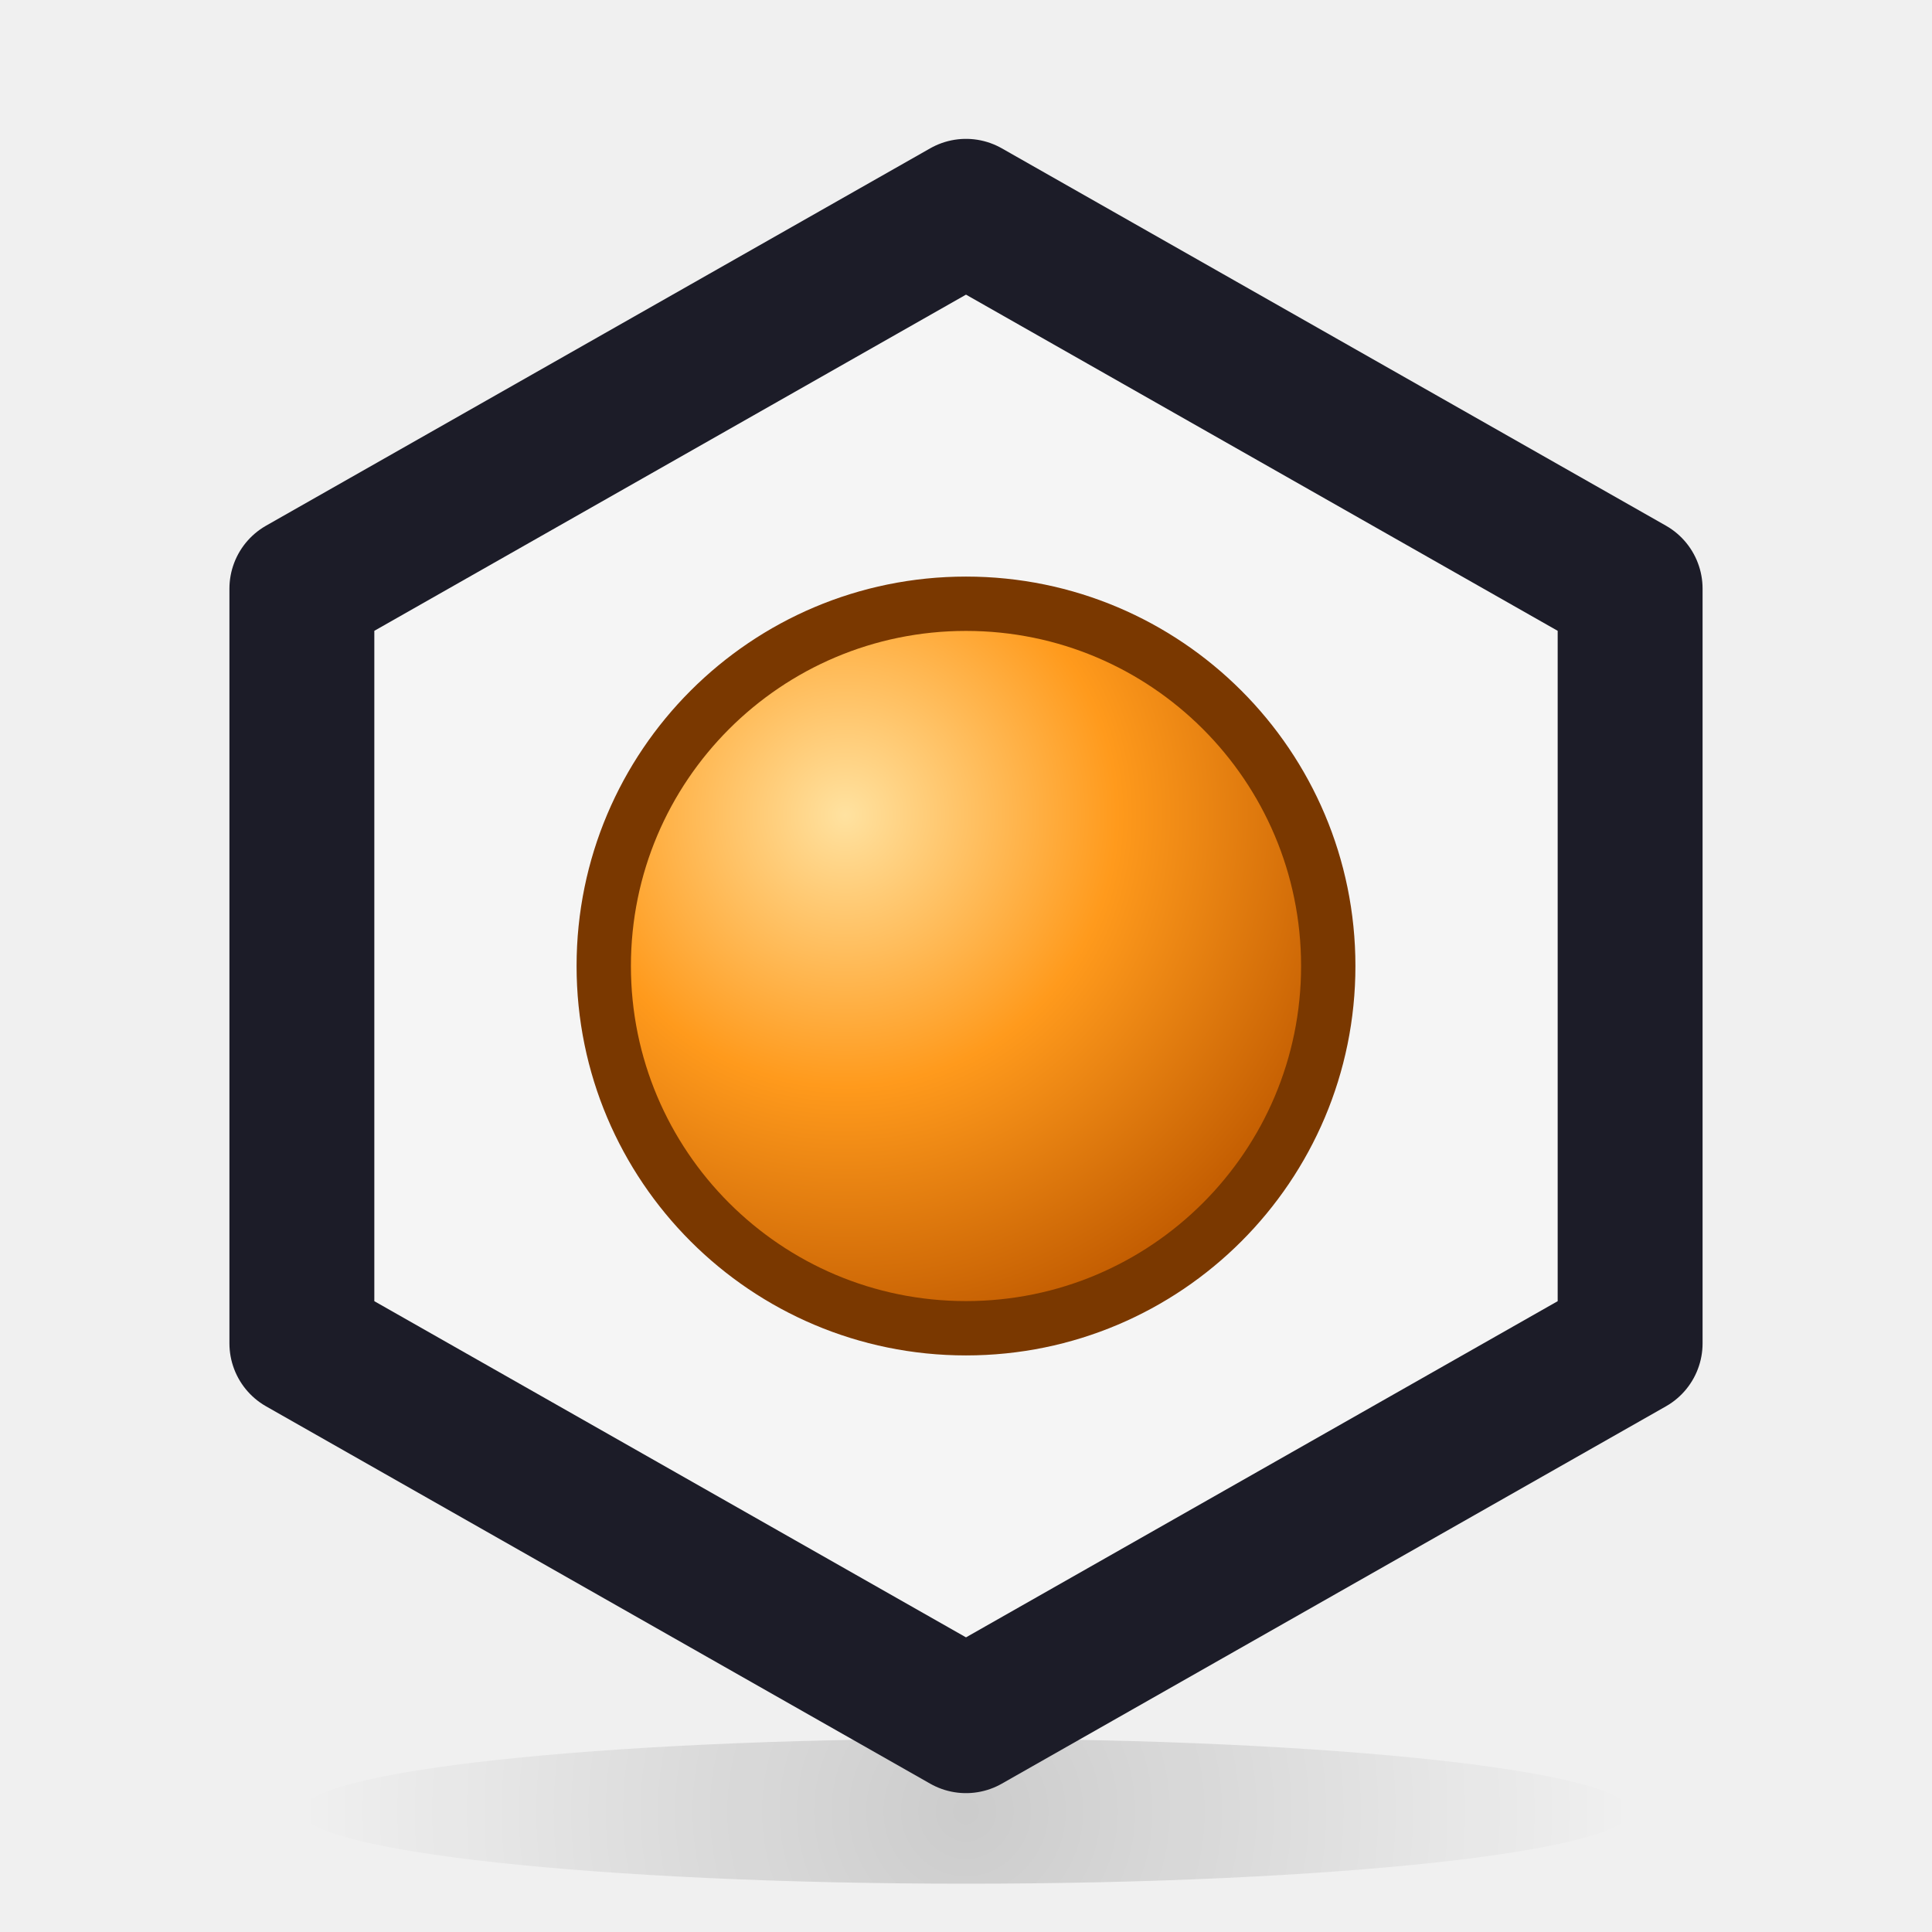
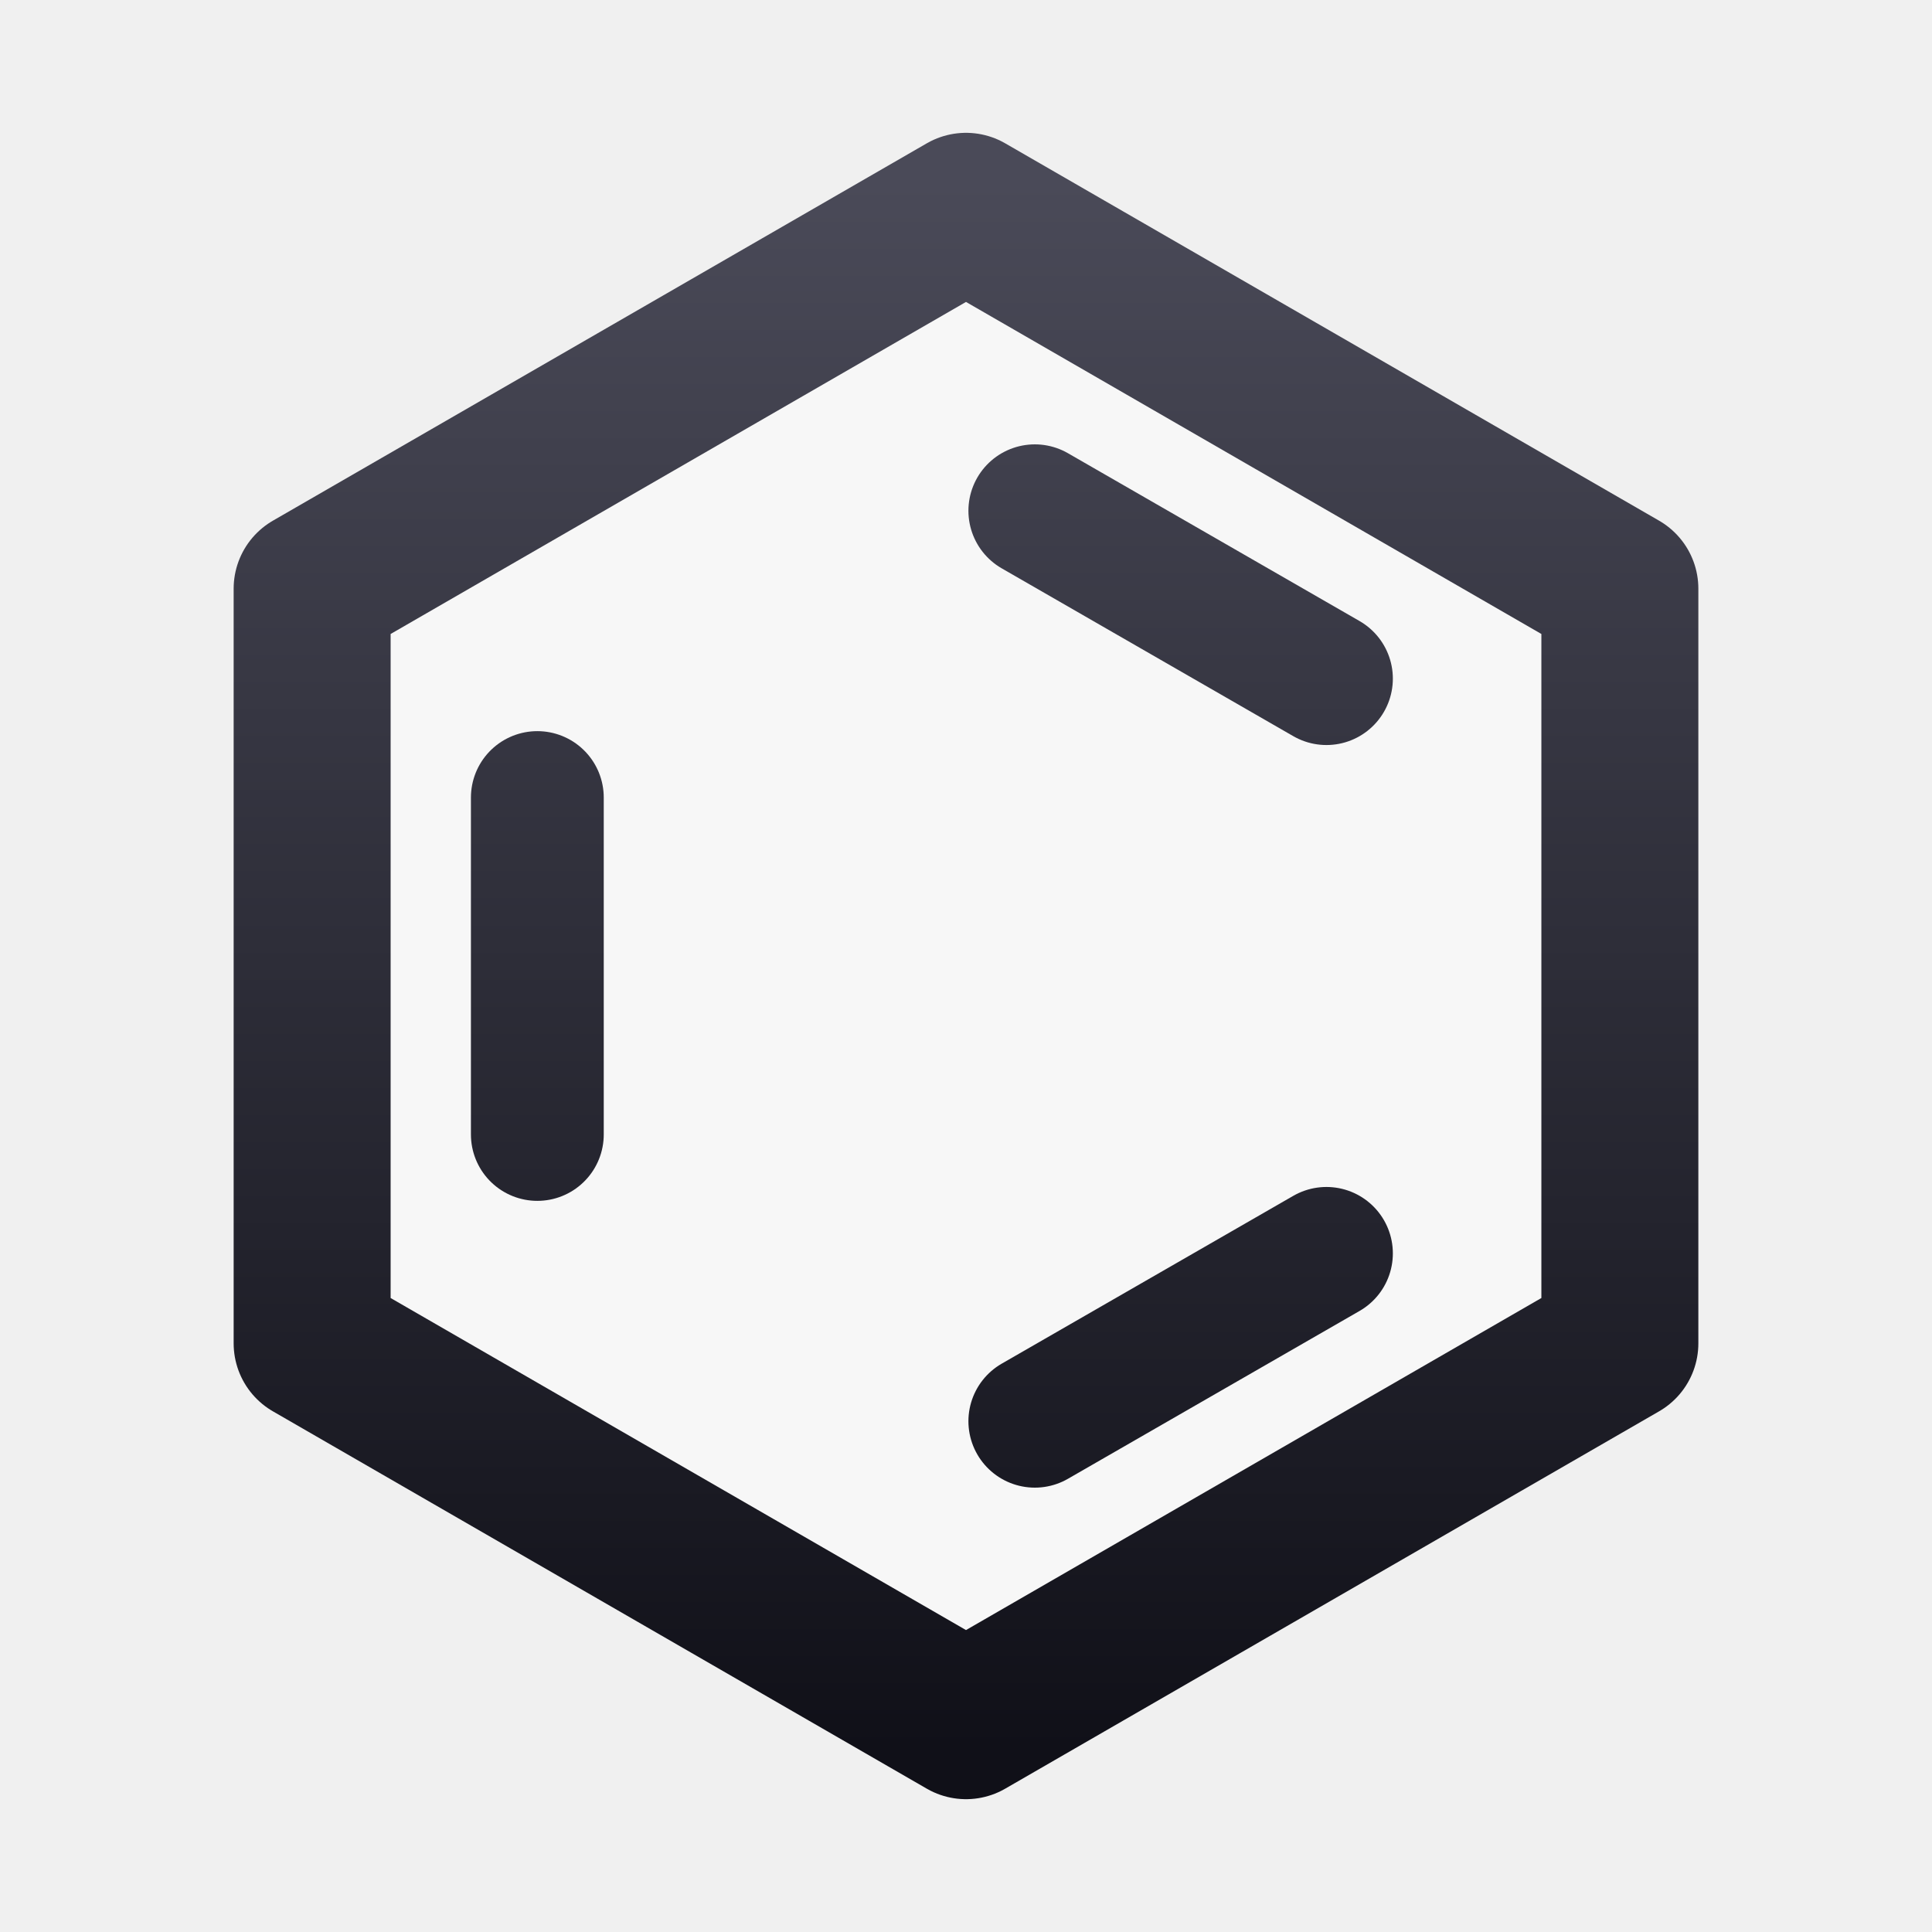
<svg xmlns="http://www.w3.org/2000/svg" width="32" height="32" viewBox="0 0 32 32">
  <defs>
-     <radialGradient id="g1" gradientUnits="userSpaceOnUse" cx="16" cy="30" r="11" fx="16" fy="30">
-       <stop offset="0" stop-color="#000000" stop-opacity="0.15" />
-       <stop offset="1" stop-color="#000000" stop-opacity="0" />
-     </radialGradient>
-     <radialGradient id="g2" gradientUnits="userSpaceOnUse" cx="14" cy="13.5" r="9" fx="14" fy="13.5">
-       <stop offset="0" stop-color="#ffe2a0" />
-       <stop offset="0.5" stop-color="#ff9a1c" />
-       <stop offset="1" stop-color="#c05a00" />
-     </radialGradient>
+     <linearGradient id="g1" gradientUnits="userSpaceOnUse" x1="0" y1="3" x2="0" y2="29">
+       <stop offset="0" stop-color="#4a4a58" />
+       <stop offset="1" stop-color="#101018" />
+     </linearGradient>
  </defs>
-   <ellipse cx="16" cy="30" rx="11" ry="1.2" fill="url(#g1)" />
-   <path d="M16 3.500l11 6.250v12.500L16 28.500 5 22.250V9.750z" fill="#ffffff" fill-opacity=".35" stroke="#1c1c28" stroke-width="2.400" stroke-linejoin="round" />
-   <circle cx="16" cy="16" r="6" fill="url(#g2)" stroke="#7a3800" stroke-width=".9" />
+   <polygon points="16.00,3.50 26.83,9.75 26.83,22.25 16.00,28.50 5.17,22.25 5.17,9.75" fill="#ffffff" fill-opacity=".45" stroke="url(#g1)" stroke-width="2.600" stroke-linejoin="round" />
+   <path d="M17.14 8.46L21.97 11.24" stroke="url(#g1)" stroke-width="2.200" stroke-linecap="round" />
+   <path d="M21.97 20.76L17.14 23.54" stroke="url(#g1)" stroke-width="2.200" stroke-linecap="round" />
+   <path d="M8.90 18.79L8.90 13.21" stroke="url(#g1)" stroke-width="2.200" stroke-linecap="round" />
</svg>
